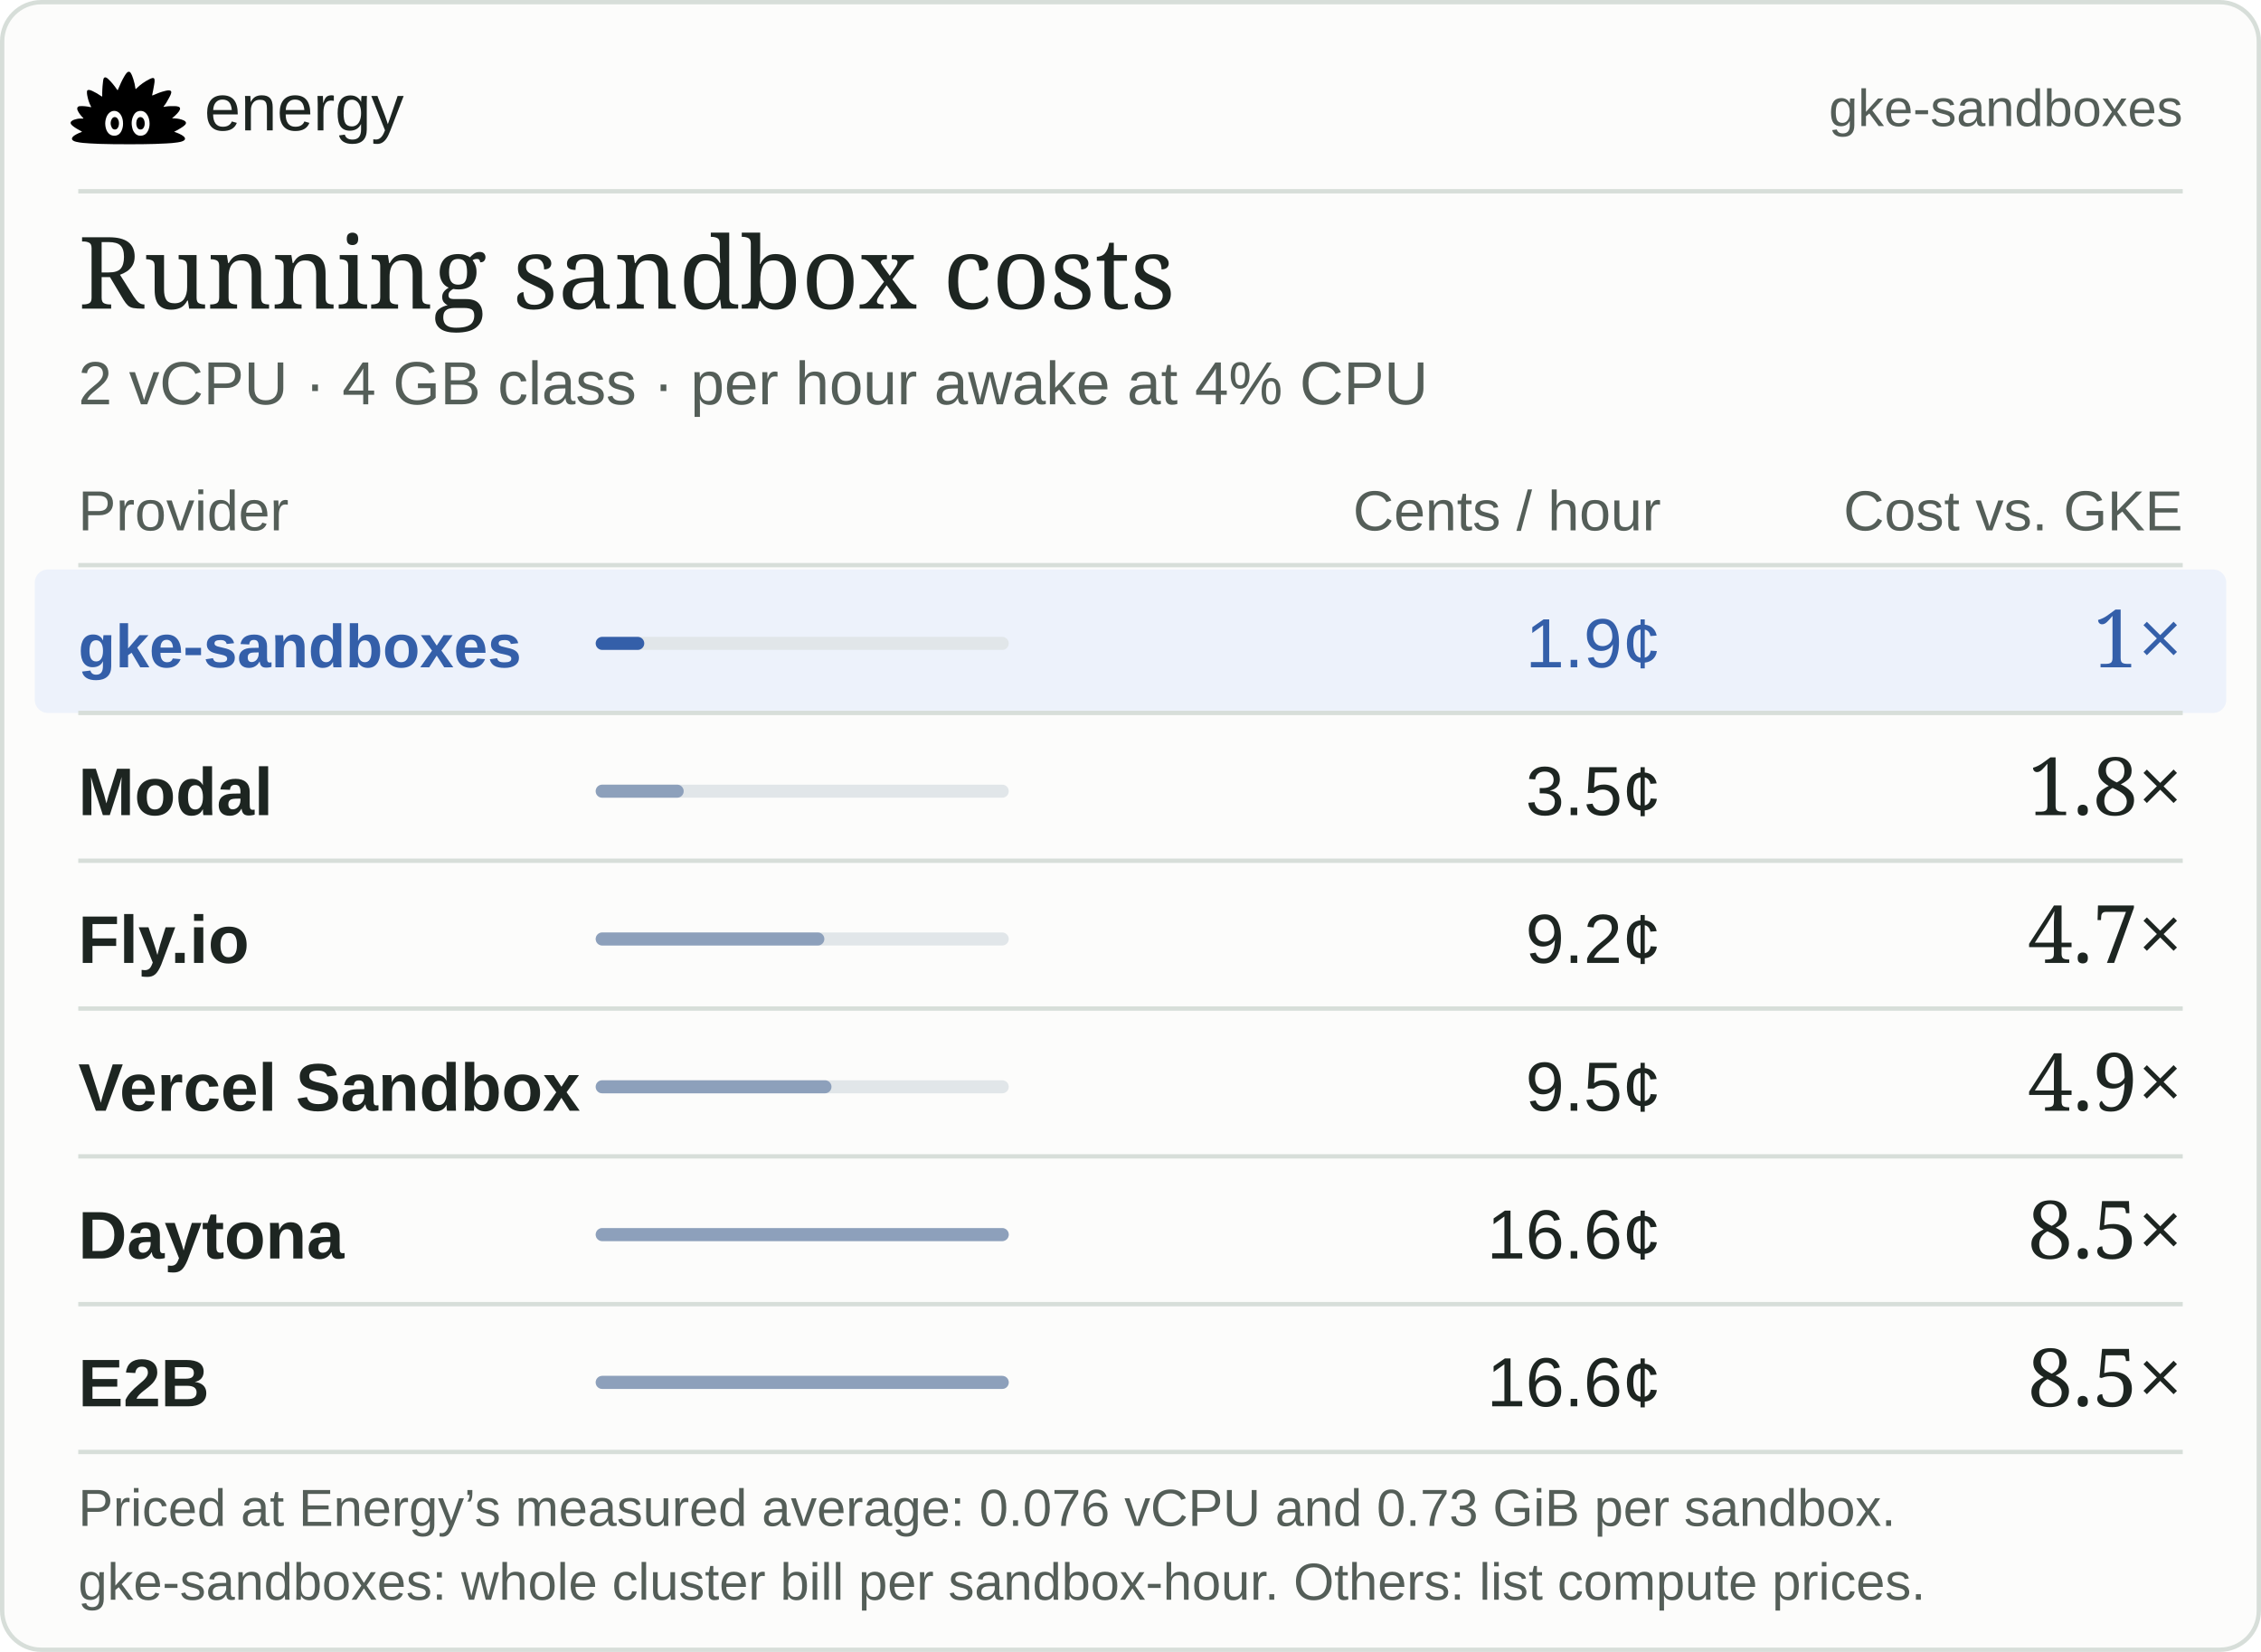
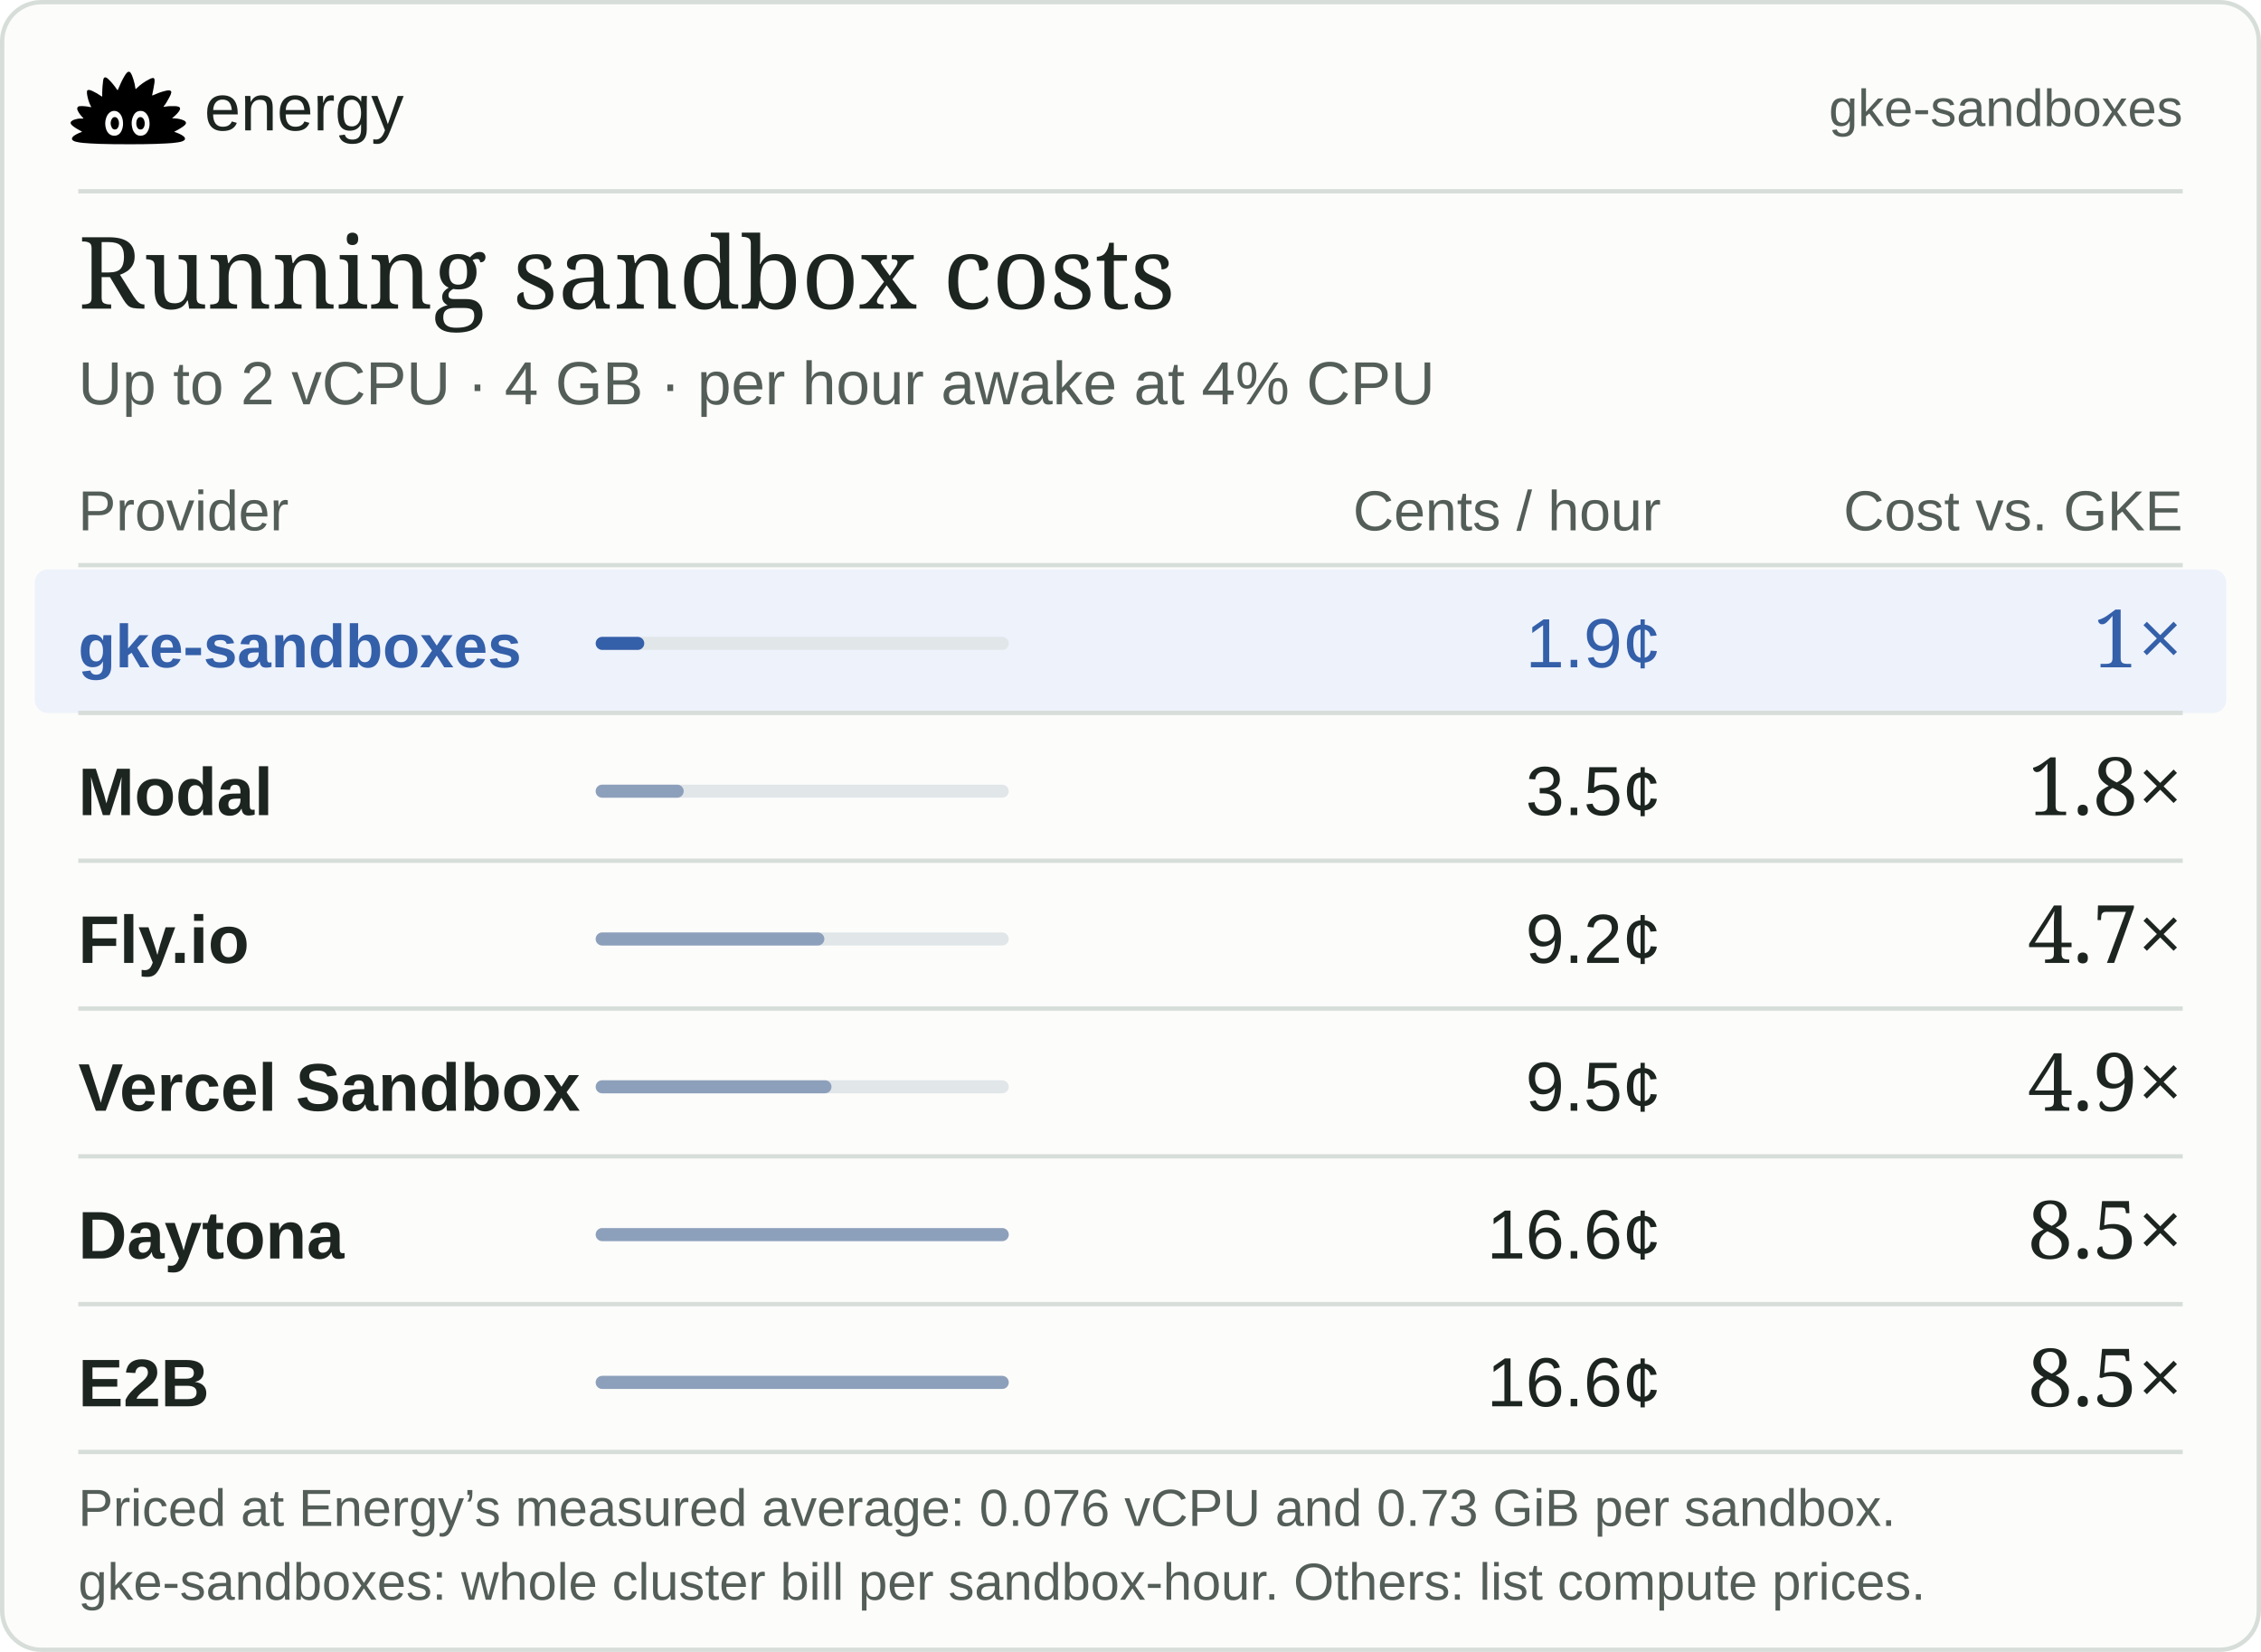
<svg xmlns="http://www.w3.org/2000/svg" width="520" height="380" viewBox="0 0 520 380" role="img" aria-labelledby="title desc">
  <rect x=".5" y=".5" width="519" height="379" rx="9" fill="#fcfcfb" stroke="#d7ded9" />
  <svg x="16" y="12" width="27" height="25" viewBox="112 120 726 600">
    <path d="M711.22,648.383 C686.333,649.95 661.891,650.724 637.44,651.557 C585.979,653.309 534.512,653.39 483.039,653.412 C451.068,653.426 419.093,653.439 387.125,653.075 C357.982,652.742 328.839,652.099 299.707,651.215 C278.594,650.573 257.468,649.748 236.404,648.222 C208.448,646.196 180.348,645.065 152.936,638.341 C146.449,636.75 140.112,634.682 134.44,631.059 C125.461,625.323 124.115,617.376 130.856,609.142 C137.216,601.375 145.85,596.544 154.424,591.73 C163.595,586.582 173.259,582.515 183.175,579.025 C184.997,578.384 187.111,578.135 188.422,575.964 C187.478,573.643 185.106,573.053 183.139,572.033 C166.417,563.357 150,554.191 135.001,542.686 C129.965,538.823 125.076,534.824 121.387,529.567 C116.868,523.126 117.615,515.94 123.7,510.88 C133.762,502.511 146.101,499.483 158.464,496.704 C169.265,494.277 180.276,494.568 191.259,494.617 C193.183,494.626 195.265,495.237 197.092,493.766 C197.705,491.268 195.557,490.294 194.277,488.974 C182.16,476.484 171.102,463.214 163.398,447.451 C162.449,445.511 161.5,443.542 160.847,441.492 C156.378,427.458 162.526,418.337 177.211,417.711 C197.396,416.851 217.38,418.755 237.14,422.973 C237.788,423.112 238.425,423.531 239.051,423.498 C240.956,423.4 243.157,425.351 244.684,423.373 C246.148,421.475 244.501,419.521 243.579,417.848 C231.792,396.47 225.382,373.305 221.005,349.503 C219.652,342.146 219.223,334.634 219.694,327.13 C220.086,320.873 223.393,317.847 229.557,317.634 C238.378,317.33 246.186,320.774 253.834,324.394 C272.228,333.102 289.928,343.051 306.462,354.995 C308.406,356.4 310.259,358.278 312.925,358.115 C314.223,356.969 313.931,355.546 313.897,354.274 C313.542,341.116 314.06,327.979 314.616,314.836 C315.233,300.226 316.565,285.697 318.366,271.187 C319.265,263.943 319.742,256.649 321.622,249.565 C324.02,240.536 330.733,237.377 339.227,241.31 C343.979,243.51 347.774,247.087 351.535,250.604 C371.715,269.471 388.772,290.966 404.345,313.699 C405.632,315.578 406.542,317.822 408.823,318.943 C410.994,318.005 411.195,315.866 411.948,314.087 C423.704,286.332 435.479,258.581 451.106,232.696 C455.06,226.146 459.066,219.605 463.949,213.663 C465.761,211.458 467.765,209.48 470.086,207.828 C476.828,203.032 484.689,204.24 489.229,211.134 C497.187,223.22 501.667,236.894 506.18,250.457 C512.482,269.395 516.581,288.889 519.35,308.654 C519.536,309.984 519.57,311.323 521.121,312.104 C523.548,311.283 524.892,309.06 526.625,307.36 C550.497,283.953 577.54,265.026 607.457,250.185 C612.666,247.601 618.043,245.318 623.771,244.04 C631.699,242.271 636.431,245.461 637.364,253.562 C638.653,264.76 636.76,275.827 634.723,286.713 C630.789,307.738 627.527,328.9 622.611,349.738 C622.511,350.161 622.769,350.669 622.86,351.133 C625.1,352.368 626.793,350.858 628.508,350.09 C652.838,339.187 677.666,329.68 703.627,323.394 C712.503,321.245 721.43,319.152 730.703,320.632 C738.804,321.925 742.302,327.133 740.612,335.298 C738.071,347.578 731.552,358.156 725.834,368.998 C716.593,386.522 706.841,403.787 694.032,419.076 C693.405,419.824 692.651,420.577 693.238,422.049 C697.415,422.485 701.566,421.184 705.67,420.479 C725.648,417.046 745.781,417.369 765.892,417.822 C772.969,417.981 780.123,419.036 786.848,421.791 C794.311,424.85 797.122,430.531 794.504,438.233 C791.151,448.093 784.31,455.702 777.606,463.329 C768.884,473.252 758.744,481.661 748.56,490.007 C747.824,490.61 747.128,491.262 745.726,492.498 C752.13,492.917 757.692,493.306 763.258,493.64 C781.45,494.731 799.243,497.696 816.089,504.996 C818.826,506.183 821.566,507.522 823.999,509.227 C833.796,516.089 834.69,524.422 826.513,533.163 C819.276,540.898 810.368,546.581 801.522,552.182 C787.916,560.797 774.075,569.058 758.568,576.238 C769.143,580.011 779.024,583.322 788.462,587.72 C798.743,592.512 808.885,597.569 817.54,605.075 C829.902,615.798 828.58,626.102 813.779,633.172 C803.006,638.318 791.249,640.229 779.636,642.059 C757.144,645.603 734.428,647.215 711.22,648.383 M339.759,486.129 C333.72,502.572 331.072,519.346 333.144,536.958 C334.723,550.369 337.967,563.09 344.784,574.732 C354.088,590.622 367.726,599.882 386.461,600.626 C409.315,601.533 424.233,589.635 433.44,569.981 C442.171,551.344 444.206,531.555 441.822,511.095 C440.038,495.772 435.68,481.553 427.013,468.761 C411.106,445.285 381.561,439.97 360.449,456.927 C351.052,464.475 344.378,474.146 339.759,486.129 M502.466,562.121 C504.476,568.563 507.889,574.305 511.754,579.729 C524,596.92 540.653,603.78 561.358,599.621 C580.659,595.744 592.179,582.493 599.372,565.298 C606.498,548.264 608.037,530.354 605.806,511.977 C603.735,494.924 598.668,479.093 587.916,465.587 C575.741,450.295 559.688,444.535 540.45,448.251 C525.953,451.051 516.009,460.217 509.139,472.602 C493.36,501.046 492.634,530.849 502.466,562.121 z" fill="#000000" />
    <path d="M383.89,560.518 C379.245,558.514 375.905,555.54 373.741,551.458 C363.926,532.947 363.191,514.204 373.984,495.994 C382.225,482.09 399.904,481.921 409.166,495.258 C416.949,506.467 418.512,519.202 416.934,532.428 C416.306,537.702 414.702,542.736 412.59,547.679 C408.38,557.536 398.304,566.049 383.89,560.518 z" fill="#000000" />
    <path d="M526.454,507.833 C528.024,502.631 530.092,498.108 533.06,494.052 C540.861,483.394 556.019,482.513 565.27,491.991 C571.997,498.883 574.98,507.548 576.04,516.641 C577.254,527.054 576.811,537.552 571.955,547.327 C567.903,555.483 562.495,561.809 552.573,562.337 C541.857,562.907 534.561,557.912 529.869,548.513 C523.39,535.532 523.47,522.011 526.454,507.833 z" fill="#000000" />
  </svg>
  <text x="47" y="30" font-family="DM Sans, Helvetica Neue, Arial, sans-serif" font-size="15" font-weight="500" fill="#1d2521">energy</text>
  <text x="502" y="29" font-family="DM Sans, Helvetica Neue, Arial, sans-serif" font-size="12" font-weight="400" fill="#545e58" text-anchor="end">gke-sandboxes</text>
  <path d="M18 44H502" stroke="#d7ded9" />
  <text x="18" y="71" font-family="Quadrant Text, Georgia, serif" font-size="23" font-weight="400" fill="#1d2521">Running sandbox costs</text>
-   <text x="18" y="93" font-family="DM Sans, Helvetica Neue, Arial, sans-serif" font-size="14" font-weight="400" fill="#545e58">2 vCPU  ·  4 GB class  ·  per hour awake at 4% CPU</text>
+   <text x="18" y="93" font-family="DM Sans, Helvetica Neue, Arial, sans-serif" font-size="14" font-weight="400" fill="#545e58">Up to 2 vCPU  ·  4 GB  ·  per hour awake at 4% CPU</text>
  <text x="18" y="122" font-family="DM Sans, Helvetica Neue, Arial, sans-serif" font-size="13" font-weight="400" fill="#545e58">Provider</text>
  <text x="382" y="122" font-family="DM Sans, Helvetica Neue, Arial, sans-serif" font-size="13" font-weight="400" fill="#545e58" text-anchor="end">Cents / hour</text>
  <text x="502" y="122" font-family="DM Sans, Helvetica Neue, Arial, sans-serif" font-size="13" font-weight="400" fill="#545e58" text-anchor="end">Cost vs. GKE</text>
  <path d="M18 130H502" stroke="#d7ded9" />
  <rect x="8" y="131" width="504" height="33" rx="3" fill="#edf2fb" />
  <text x="18" y="153.5" font-family="DM Sans, Helvetica Neue, Arial, sans-serif" font-size="14" font-weight="550" fill="#345fa9">gke-sandboxes</text>
  <rect x="137" y="146.5" width="95" height="3" rx="1.5" fill="#e1e6e9" />
  <rect x="137" y="146.5" width="11.17" height="3" rx="1.5" fill="#345fa9" />
  <text x="382" y="153.5" font-family="DM Sans, Helvetica Neue, Arial, sans-serif" font-size="16" font-weight="400" fill="#345fa9" text-anchor="end">1.9¢</text>
  <text x="502" y="153.5" font-family="Quadrant Text, Georgia, serif" font-size="18.5" font-weight="400" fill="#345fa9" text-anchor="end">1×</text>
  <path d="M18 164H502" stroke="#d7ded9" />
  <text x="18" y="187.5" font-family="DM Sans, Helvetica Neue, Arial, sans-serif" font-size="15.5" font-weight="550" fill="#1d2521">Modal</text>
  <rect x="137" y="180.5" width="95" height="3" rx="1.5" fill="#e1e6e9" />
  <rect x="137" y="180.5" width="20.24" height="3" rx="1.5" fill="#8da0bb" />
  <text x="382" y="187.5" font-family="DM Sans, Helvetica Neue, Arial, sans-serif" font-size="16" font-weight="400" fill="#1d2521" text-anchor="end">3.5¢</text>
  <text x="502" y="187.5" font-family="Quadrant Text, Georgia, serif" font-size="18.5" font-weight="400" fill="#1d2521" text-anchor="end">1.8×</text>
  <path d="M18 198H502" stroke="#d7ded9" />
  <text x="18" y="221.5" font-family="DM Sans, Helvetica Neue, Arial, sans-serif" font-size="15.5" font-weight="550" fill="#1d2521">Fly.io</text>
  <rect x="137" y="214.5" width="95" height="3" rx="1.5" fill="#e1e6e9" />
  <rect x="137" y="214.5" width="52.59" height="3" rx="1.5" fill="#8da0bb" />
  <text x="382" y="221.5" font-family="DM Sans, Helvetica Neue, Arial, sans-serif" font-size="16" font-weight="400" fill="#1d2521" text-anchor="end">9.2¢</text>
  <text x="502" y="221.5" font-family="Quadrant Text, Georgia, serif" font-size="18.5" font-weight="400" fill="#1d2521" text-anchor="end">4.7×</text>
  <path d="M18 232H502" stroke="#d7ded9" />
  <text x="18" y="255.5" font-family="DM Sans, Helvetica Neue, Arial, sans-serif" font-size="15.5" font-weight="550" fill="#1d2521">Vercel Sandbox</text>
  <rect x="137" y="248.5" width="95" height="3" rx="1.5" fill="#e1e6e9" />
  <rect x="137" y="248.5" width="54.23" height="3" rx="1.5" fill="#8da0bb" />
  <text x="382" y="255.5" font-family="DM Sans, Helvetica Neue, Arial, sans-serif" font-size="16" font-weight="400" fill="#1d2521" text-anchor="end">9.5¢</text>
  <text x="502" y="255.5" font-family="Quadrant Text, Georgia, serif" font-size="18.5" font-weight="400" fill="#1d2521" text-anchor="end">4.9×</text>
  <path d="M18 266H502" stroke="#d7ded9" />
  <text x="18" y="289.5" font-family="DM Sans, Helvetica Neue, Arial, sans-serif" font-size="15.5" font-weight="550" fill="#1d2521">Daytona</text>
  <rect x="137" y="282.5" width="95" height="3" rx="1.5" fill="#e1e6e9" />
  <rect x="137" y="282.5" width="95.00" height="3" rx="1.5" fill="#8da0bb" />
  <text x="382" y="289.5" font-family="DM Sans, Helvetica Neue, Arial, sans-serif" font-size="16" font-weight="400" fill="#1d2521" text-anchor="end">16.6¢</text>
  <text x="502" y="289.5" font-family="Quadrant Text, Georgia, serif" font-size="18.5" font-weight="400" fill="#1d2521" text-anchor="end">8.5×</text>
  <path d="M18 300H502" stroke="#d7ded9" />
  <text x="18" y="323.5" font-family="DM Sans, Helvetica Neue, Arial, sans-serif" font-size="15.5" font-weight="550" fill="#1d2521">E2B</text>
  <rect x="137" y="316.5" width="95" height="3" rx="1.5" fill="#e1e6e9" />
  <rect x="137" y="316.5" width="95.00" height="3" rx="1.5" fill="#8da0bb" />
  <text x="382" y="323.5" font-family="DM Sans, Helvetica Neue, Arial, sans-serif" font-size="16" font-weight="400" fill="#1d2521" text-anchor="end">16.6¢</text>
  <text x="502" y="323.5" font-family="Quadrant Text, Georgia, serif" font-size="18.5" font-weight="400" fill="#1d2521" text-anchor="end">8.5×</text>
  <path d="M18 334H502" stroke="#d7ded9" />
  <text x="18" y="351" font-family="DM Sans, Helvetica Neue, Arial, sans-serif" font-size="12" font-weight="400" fill="#545e58">Priced at Energy’s measured average: 0.076 vCPU and 0.73 GiB per sandbox.</text>
  <text x="18" y="368" font-family="DM Sans, Helvetica Neue, Arial, sans-serif" font-size="12" font-weight="400" fill="#545e58">gke-sandboxes: whole cluster bill per sandbox-hour. Others: list compute prices.</text>
</svg>
